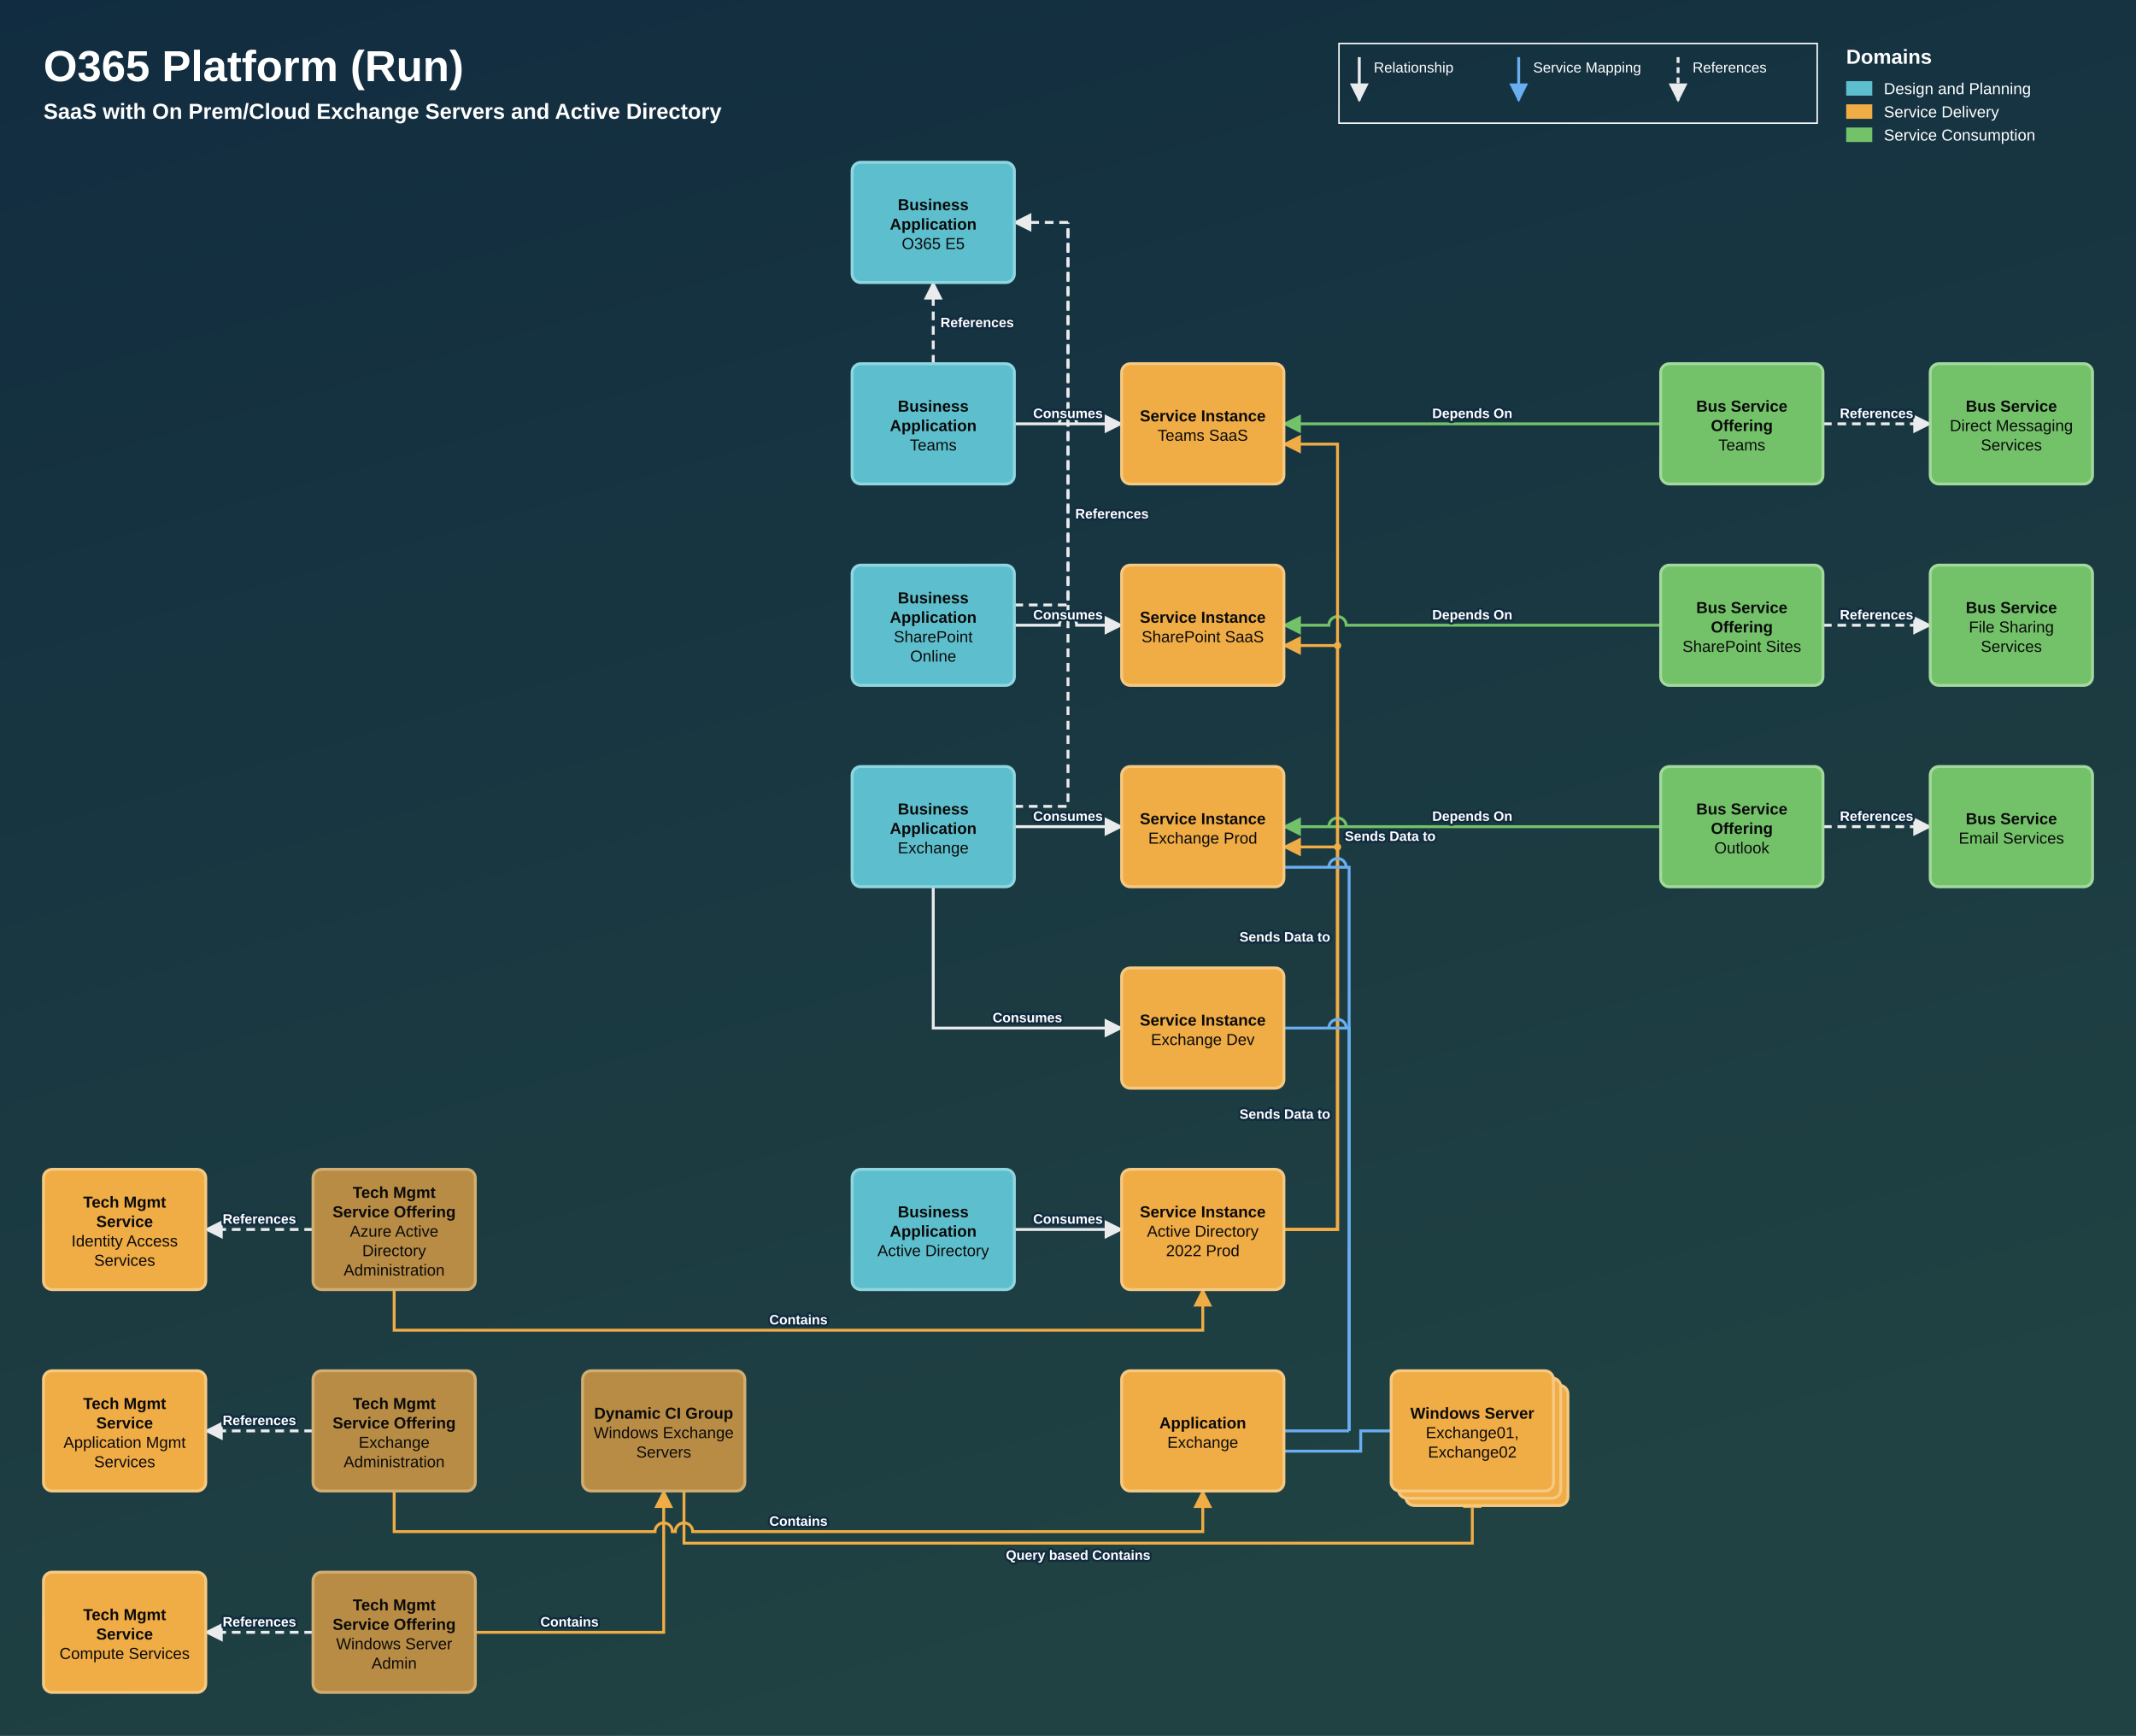
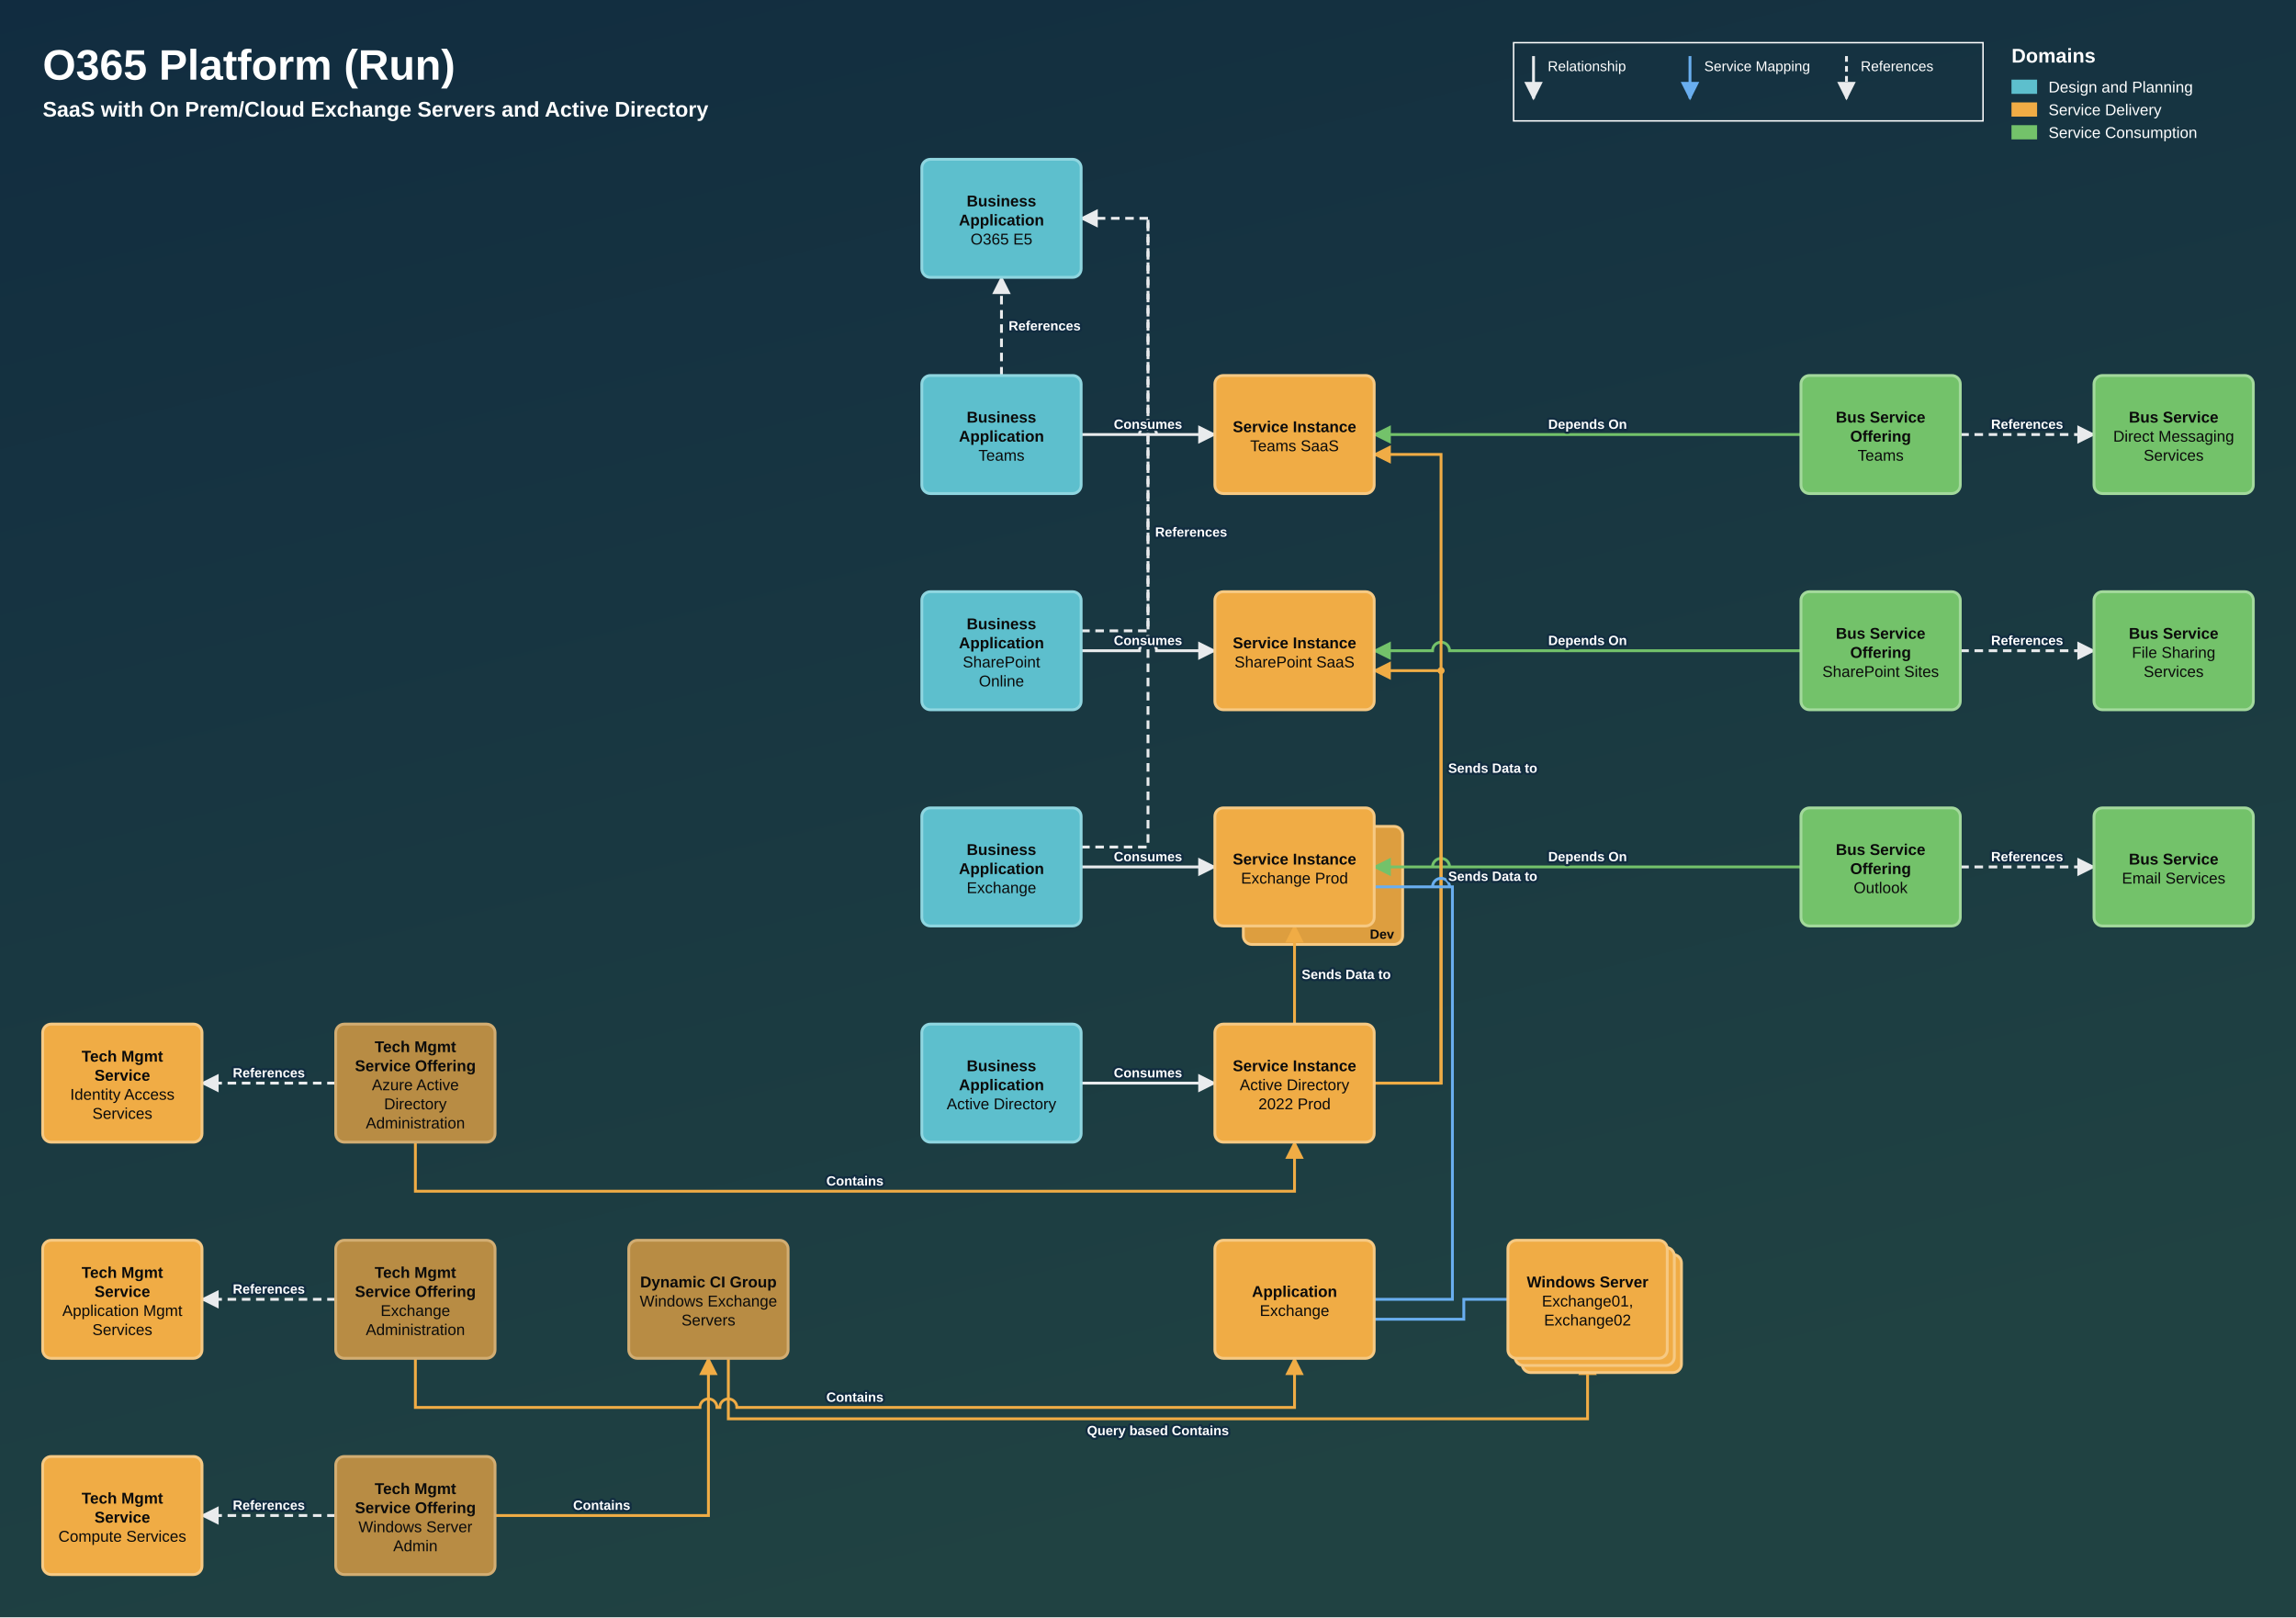
- <svg xmlns="http://www.w3.org/2000/svg" viewBox="0 0 1474 1198" width="1474" height="1198" font-family="-apple-system, 'Segoe UI', 'Helvetica Neue', Arial, sans-serif">
+ <svg xmlns="http://www.w3.org/2000/svg" viewBox="0 0 1614 1137" width="1614" height="1137" font-family="-apple-system, 'Segoe UI', 'Helvetica Neue', Arial, sans-serif">
  <defs>
    <marker id="arw-e9ebed" viewBox="0 0 10 10" refX="9" refY="5" markerWidth="6.5" markerHeight="6.5" orient="auto-start-reverse">
      <path d="M 0 0 L 10 5 L 0 10 z" fill="#e9ebed" />
    </marker>
    <marker id="arw-73c26a" viewBox="0 0 10 10" refX="9" refY="5" markerWidth="6.5" markerHeight="6.5" orient="auto-start-reverse">
      <path d="M 0 0 L 10 5 L 0 10 z" fill="#73c26a" />
    </marker>
    <marker id="arw-f0ac45" viewBox="0 0 10 10" refX="9" refY="5" markerWidth="6.5" markerHeight="6.5" orient="auto-start-reverse">
      <path d="M 0 0 L 10 5 L 0 10 z" fill="#f0ac45" />
    </marker>
    <marker id="arw-69aeef" viewBox="0 0 10 10" refX="9" refY="5" markerWidth="6.5" markerHeight="6.5" orient="auto-start-reverse">
      <path d="M 0 0 L 10 5 L 0 10 z" fill="#69aeef" />
    </marker>
    <linearGradient id="gf-bg" x1="0" y1="0" x2="0.35" y2="1">
      <stop offset="0" stop-color="#112c40" />
      <stop offset="1" stop-color="#204242" />
    </linearGradient>
  </defs>
-   <rect x="0" y="0" width="1474" height="1198" fill="url(#gf-bg)" />
+   <rect x="0" y="0" width="1614" height="1137" fill="url(#gf-bg)" />
  <text x="30" y="56" font-size="30" font-weight="700" fill="#ffffff">O365 Platform (Run)</text>
-   <text x="1274" y="44" font-size="14" font-weight="700" fill="#ffffff">Domains</text>
-   <rect x="1274" y="56" width="18" height="10" fill="#5dbfcd" />
-   <text x="1300" y="65" font-size="11" fill="#ffffff">Design and Planning</text>
-   <rect x="1274" y="72" width="18" height="10" fill="#f0ac45" />
-   <text x="1300" y="81" font-size="11" fill="#ffffff">Service Delivery</text>
-   <rect x="1274" y="88" width="18" height="10" fill="#73c26a" />
-   <text x="1300" y="97" font-size="11" fill="#ffffff">Service Consumption</text>
-   <rect x="924" y="30" width="330" height="55" fill="none" stroke="#ffffff" stroke-width="1" />
-   <path d="M 938 39.429 L 938 69.286" stroke="#e9ebed" stroke-width="2" marker-end="url(#arw-e9ebed)" />
-   <text x="948" y="50" font-size="10" fill="#ffffff">Relationship</text>
-   <path d="M 1048 39.429 L 1048 69.286" stroke="#69aeef" stroke-width="2" marker-end="url(#arw-69aeef)" />
-   <text x="1058" y="50" font-size="10" fill="#ffffff">Service Mapping</text>
-   <path d="M 1158 39.429 L 1158 69.286" stroke="#e9ebed" stroke-width="2" stroke-dasharray="4 3" marker-end="url(#arw-e9ebed)" />
-   <text x="1168" y="50" font-size="10" fill="#ffffff">References</text>
+   <text x="1414" y="44" font-size="14" font-weight="700" fill="#ffffff">Domains</text>
+   <rect x="1414" y="56" width="18" height="10" fill="#5dbfcd" />
+   <text x="1440" y="65" font-size="11" fill="#ffffff">Design and Planning</text>
+   <rect x="1414" y="72" width="18" height="10" fill="#f0ac45" />
+   <text x="1440" y="81" font-size="11" fill="#ffffff">Service Delivery</text>
+   <rect x="1414" y="88" width="18" height="10" fill="#73c26a" />
+   <text x="1440" y="97" font-size="11" fill="#ffffff">Service Consumption</text>
+   <rect x="1064" y="30" width="330" height="55" fill="none" stroke="#ffffff" stroke-width="1" />
+   <path d="M 1078 39.429 L 1078 69.286" stroke="#e9ebed" stroke-width="2" marker-end="url(#arw-e9ebed)" />
+   <text x="1088" y="50" font-size="10" fill="#ffffff">Relationship</text>
+   <path d="M 1188 39.429 L 1188 69.286" stroke="#69aeef" stroke-width="2" marker-end="url(#arw-69aeef)" />
+   <text x="1198" y="50" font-size="10" fill="#ffffff">Service Mapping</text>
+   <path d="M 1298 39.429 L 1298 69.286" stroke="#e9ebed" stroke-width="2" stroke-dasharray="4 3" marker-end="url(#arw-e9ebed)" />
+   <text x="1308" y="50" font-size="10" fill="#ffffff">References</text>
  <text x="30" y="82" font-size="15" font-weight="600" fill="#ffffff">SaaS with On Prem/Cloud Exchange Servers and Active Directory</text>
-   <path d="M 700 292.5 L 731 292.5 A 6 6 0 0 1 743 292.5 L 731 292.5 A 6 6 0 0 1 743 292.5 L 774 292.5" fill="none" stroke="#e9ebed" stroke-width="2" marker-end="url(#arw-e9ebed)" />
-   <path d="M 700 431.5 L 731 431.5 A 6 6 0 0 1 743 431.5 L 774 431.5" fill="none" stroke="#e9ebed" stroke-width="2" marker-end="url(#arw-e9ebed)" />
-   <path d="M 700 570.5 L 774 570.5" fill="none" stroke="#e9ebed" stroke-width="2" marker-end="url(#arw-e9ebed)" />
-   <path d="M 644 612 L 644 709.5 L 774 709.5" fill="none" stroke="#e9ebed" stroke-width="2" marker-end="url(#arw-e9ebed)" />
-   <path d="M 700 848.5 L 774 848.5" fill="none" stroke="#e9ebed" stroke-width="2" marker-end="url(#arw-e9ebed)" />
-   <path d="M 1146 292.5 L 886 292.5" fill="none" stroke="#73c26a" stroke-width="2" marker-end="url(#arw-73c26a)" />
-   <path d="M 1146 431.5 L 929 431.5 A 6 6 0 0 0 917 431.5 L 886 431.5" fill="none" stroke="#73c26a" stroke-width="2" marker-end="url(#arw-73c26a)" />
-   <path d="M 1146 570.5 L 929 570.5 A 6 6 0 0 0 917 570.5 L 929 570.5 A 6 6 0 0 0 917 570.5 L 886 570.5" fill="none" stroke="#73c26a" stroke-width="2" marker-end="url(#arw-73c26a)" />
-   <path d="M 272 890 L 272 918 L 830 918 L 830 890" fill="none" stroke="#f0ac45" stroke-width="2" marker-end="url(#arw-f0ac45)" />
-   <path d="M 272 1029 L 272 1057 L 452 1057 A 6 6 0 0 1 464 1057 L 466 1057 A 6 6 0 0 1 478 1057 L 830 1057 L 830 1029" fill="none" stroke="#f0ac45" stroke-width="2" marker-end="url(#arw-f0ac45)" />
-   <path d="M 328 1126.5 L 458 1126.5 L 458 1029" fill="none" stroke="#f0ac45" stroke-width="2" marker-end="url(#arw-f0ac45)" />
-   <path d="M 472 1029 L 472 1065 L 1016 1065 L 1016 1029" fill="none" stroke="#f0ac45" stroke-width="2" marker-end="url(#arw-f0ac45)" />
-   <path d="M 886 848.5 L 923 848.5 L 923 306.5 L 886 306.5" fill="none" stroke="#f0ac45" stroke-width="2" marker-end="url(#arw-f0ac45)" />
-   <path d="M 886 848.5 L 923 848.5 L 923 445.5 L 886 445.5" fill="none" stroke="#f0ac45" stroke-width="2" marker-end="url(#arw-f0ac45)" />
-   <path d="M 886 848.5 L 923 848.5 L 923 584.5 L 886 584.5" fill="none" stroke="#f0ac45" stroke-width="2" marker-end="url(#arw-f0ac45)" />
-   <path d="M 931 987.5 L 886 987.5" fill="none" stroke="#69aeef" stroke-width="2" />
-   <path d="M 886 598.5 L 917 598.5 A 6 6 0 0 1 929 598.5 L 917 598.5 A 6 6 0 0 1 929 598.5 L 917 598.5 A 6 6 0 0 1 929 598.5 L 931 598.5 L 931 987.5" fill="none" stroke="#69aeef" stroke-width="2" />
-   <path d="M 886 709.5 L 917 709.5 A 6 6 0 0 1 929 709.5 L 917 709.5 A 6 6 0 0 1 929 709.5 L 917 709.5 A 6 6 0 0 1 929 709.5 L 931 709.5 L 931 987.5" fill="none" stroke="#69aeef" stroke-width="2" />
-   <path d="M 886 1001.5 L 939 1001.5 L 939 987.5 L 960 987.5" fill="none" stroke="#69aeef" stroke-width="2" />
-   <path d="M 644 251 L 644 195" fill="none" stroke="#e9ebed" stroke-width="2" stroke-dasharray="6 4" marker-end="url(#arw-e9ebed)" />
-   <path d="M 737 153.5 L 700 153.5" fill="none" stroke="#e9ebed" stroke-width="2" stroke-dasharray="6 4" marker-end="url(#arw-e9ebed)" />
-   <path d="M 700 417.5 L 737 417.5 L 737 153.5" fill="none" stroke="#e9ebed" stroke-width="2" stroke-dasharray="6 4" />
-   <path d="M 700 556.5 L 737 556.5 L 737 153.5" fill="none" stroke="#e9ebed" stroke-width="2" stroke-dasharray="6 4" />
-   <path d="M 1258 292.5 L 1332 292.5" fill="none" stroke="#e9ebed" stroke-width="2" stroke-dasharray="6 4" marker-end="url(#arw-e9ebed)" />
-   <path d="M 1258 431.5 L 1332 431.5" fill="none" stroke="#e9ebed" stroke-width="2" stroke-dasharray="6 4" marker-end="url(#arw-e9ebed)" />
-   <path d="M 1258 570.5 L 1332 570.5" fill="none" stroke="#e9ebed" stroke-width="2" stroke-dasharray="6 4" marker-end="url(#arw-e9ebed)" />
-   <path d="M 216 848.5 L 142 848.5" fill="none" stroke="#e9ebed" stroke-width="2" stroke-dasharray="6 4" marker-end="url(#arw-e9ebed)" />
-   <path d="M 216 987.5 L 142 987.5" fill="none" stroke="#e9ebed" stroke-width="2" stroke-dasharray="6 4" marker-end="url(#arw-e9ebed)" />
-   <path d="M 216 1126.5 L 142 1126.5" fill="none" stroke="#e9ebed" stroke-width="2" stroke-dasharray="6 4" marker-end="url(#arw-e9ebed)" />
-   <circle cx="923" cy="445.5" r="2.5" fill="#f0ac45" />
-   <circle cx="923" cy="584.5" r="2.5" fill="#f0ac45" />
-   <rect x="588" y="112" width="112" height="83" rx="6" fill="#5dbfcd" stroke="#8fd6e0" stroke-width="2" />
-   <text x="644" y="145.1" text-anchor="middle" font-size="11" font-weight="700" fill="#0b0b0b">Business</text>
-   <text x="644" y="158.5" text-anchor="middle" font-size="11" font-weight="700" fill="#0b0b0b">Application</text>
-   <text x="644" y="171.9" text-anchor="middle" font-size="11" font-weight="400" fill="#0b0b0b">O365 E5</text>
-   <rect x="588" y="251" width="112" height="83" rx="6" fill="#5dbfcd" stroke="#8fd6e0" stroke-width="2" />
-   <text x="644" y="284.1" text-anchor="middle" font-size="11" font-weight="700" fill="#0b0b0b">Business</text>
-   <text x="644" y="297.5" text-anchor="middle" font-size="11" font-weight="700" fill="#0b0b0b">Application</text>
-   <text x="644" y="310.9" text-anchor="middle" font-size="11" font-weight="400" fill="#0b0b0b">Teams</text>
-   <rect x="774" y="251" width="112" height="83" rx="6" fill="#f0ac45" stroke="#f6c983" stroke-width="2" />
-   <text x="830" y="290.8" text-anchor="middle" font-size="11" font-weight="700" fill="#0b0b0b">Service Instance</text>
-   <text x="830" y="304.2" text-anchor="middle" font-size="11" font-weight="400" fill="#0b0b0b">Teams SaaS</text>
-   <rect x="1146" y="251" width="112" height="83" rx="6" fill="#73c26a" stroke="#a3d99c" stroke-width="2" />
-   <text x="1202" y="284.1" text-anchor="middle" font-size="11" font-weight="700" fill="#0b0b0b">Bus Service</text>
-   <text x="1202" y="297.5" text-anchor="middle" font-size="11" font-weight="700" fill="#0b0b0b">Offering</text>
-   <text x="1202" y="310.9" text-anchor="middle" font-size="11" font-weight="400" fill="#0b0b0b">Teams</text>
-   <rect x="1332" y="251" width="112" height="83" rx="6" fill="#73c26a" stroke="#a3d99c" stroke-width="2" />
-   <text x="1388" y="284.1" text-anchor="middle" font-size="11" font-weight="700" fill="#0b0b0b">Bus Service</text>
-   <text x="1388" y="297.5" text-anchor="middle" font-size="11" font-weight="400" fill="#0b0b0b">Direct Messaging</text>
-   <text x="1388" y="310.9" text-anchor="middle" font-size="11" font-weight="400" fill="#0b0b0b">Services</text>
-   <rect x="588" y="390" width="112" height="83" rx="6" fill="#5dbfcd" stroke="#8fd6e0" stroke-width="2" />
-   <text x="644" y="416.4" text-anchor="middle" font-size="11" font-weight="700" fill="#0b0b0b">Business</text>
-   <text x="644" y="429.8" text-anchor="middle" font-size="11" font-weight="700" fill="#0b0b0b">Application</text>
-   <text x="644" y="443.2" text-anchor="middle" font-size="11" font-weight="400" fill="#0b0b0b">SharePoint</text>
-   <text x="644" y="456.6" text-anchor="middle" font-size="11" font-weight="400" fill="#0b0b0b">Online</text>
-   <rect x="774" y="390" width="112" height="83" rx="6" fill="#f0ac45" stroke="#f6c983" stroke-width="2" />
-   <text x="830" y="429.8" text-anchor="middle" font-size="11" font-weight="700" fill="#0b0b0b">Service Instance</text>
-   <text x="830" y="443.2" text-anchor="middle" font-size="11" font-weight="400" fill="#0b0b0b">SharePoint SaaS</text>
-   <rect x="1146" y="390" width="112" height="83" rx="6" fill="#73c26a" stroke="#a3d99c" stroke-width="2" />
-   <text x="1202" y="423.1" text-anchor="middle" font-size="11" font-weight="700" fill="#0b0b0b">Bus Service</text>
-   <text x="1202" y="436.5" text-anchor="middle" font-size="11" font-weight="700" fill="#0b0b0b">Offering</text>
-   <text x="1202" y="449.9" text-anchor="middle" font-size="11" font-weight="400" fill="#0b0b0b">SharePoint Sites</text>
-   <rect x="1332" y="390" width="112" height="83" rx="6" fill="#73c26a" stroke="#a3d99c" stroke-width="2" />
-   <text x="1388" y="423.1" text-anchor="middle" font-size="11" font-weight="700" fill="#0b0b0b">Bus Service</text>
-   <text x="1388" y="436.5" text-anchor="middle" font-size="11" font-weight="400" fill="#0b0b0b">File Sharing</text>
-   <text x="1388" y="449.9" text-anchor="middle" font-size="11" font-weight="400" fill="#0b0b0b">Services</text>
-   <rect x="588" y="529" width="112" height="83" rx="6" fill="#5dbfcd" stroke="#8fd6e0" stroke-width="2" />
-   <text x="644" y="562.1" text-anchor="middle" font-size="11" font-weight="700" fill="#0b0b0b">Business</text>
-   <text x="644" y="575.5" text-anchor="middle" font-size="11" font-weight="700" fill="#0b0b0b">Application</text>
-   <text x="644" y="588.9" text-anchor="middle" font-size="11" font-weight="400" fill="#0b0b0b">Exchange</text>
-   <rect x="774" y="529" width="112" height="83" rx="6" fill="#f0ac45" stroke="#f6c983" stroke-width="2" />
-   <text x="830" y="568.8" text-anchor="middle" font-size="11" font-weight="700" fill="#0b0b0b">Service Instance</text>
-   <text x="830" y="582.2" text-anchor="middle" font-size="11" font-weight="400" fill="#0b0b0b">Exchange Prod</text>
-   <rect x="1146" y="529" width="112" height="83" rx="6" fill="#73c26a" stroke="#a3d99c" stroke-width="2" />
-   <text x="1202" y="562.1" text-anchor="middle" font-size="11" font-weight="700" fill="#0b0b0b">Bus Service</text>
-   <text x="1202" y="575.5" text-anchor="middle" font-size="11" font-weight="700" fill="#0b0b0b">Offering</text>
-   <text x="1202" y="588.9" text-anchor="middle" font-size="11" font-weight="400" fill="#0b0b0b">Outlook</text>
-   <rect x="1332" y="529" width="112" height="83" rx="6" fill="#73c26a" stroke="#a3d99c" stroke-width="2" />
-   <text x="1388" y="568.8" text-anchor="middle" font-size="11" font-weight="700" fill="#0b0b0b">Bus Service</text>
-   <text x="1388" y="582.2" text-anchor="middle" font-size="11" font-weight="400" fill="#0b0b0b">Email Services</text>
-   <rect x="774" y="668" width="112" height="83" rx="6" fill="#f0ac45" stroke="#f6c983" stroke-width="2" />
-   <text x="830" y="707.8" text-anchor="middle" font-size="11" font-weight="700" fill="#0b0b0b">Service Instance</text>
-   <text x="830" y="721.2" text-anchor="middle" font-size="11" font-weight="400" fill="#0b0b0b">Exchange Dev</text>
-   <rect x="30" y="807" width="112" height="83" rx="6" fill="#f0ac45" stroke="#f6c983" stroke-width="2" />
-   <text x="86" y="833.4" text-anchor="middle" font-size="11" font-weight="700" fill="#0b0b0b">Tech Mgmt</text>
-   <text x="86" y="846.8" text-anchor="middle" font-size="11" font-weight="700" fill="#0b0b0b">Service</text>
-   <text x="86" y="860.2" text-anchor="middle" font-size="11" font-weight="400" fill="#0b0b0b">Identity Access</text>
-   <text x="86" y="873.6" text-anchor="middle" font-size="11" font-weight="400" fill="#0b0b0b">Services</text>
-   <rect x="216" y="807" width="112" height="83" rx="6" fill="#b88c44" stroke="#d2ad72" stroke-width="2" />
-   <text x="272" y="826.7" text-anchor="middle" font-size="11" font-weight="700" fill="#0b0b0b">Tech Mgmt</text>
-   <text x="272" y="840.1" text-anchor="middle" font-size="11" font-weight="700" fill="#0b0b0b">Service Offering</text>
-   <text x="272" y="853.5" text-anchor="middle" font-size="11" font-weight="400" fill="#0b0b0b">Azure Active</text>
-   <text x="272" y="866.9" text-anchor="middle" font-size="11" font-weight="400" fill="#0b0b0b">Directory</text>
-   <text x="272" y="880.3" text-anchor="middle" font-size="11" font-weight="400" fill="#0b0b0b">Administration</text>
-   <rect x="588" y="807" width="112" height="83" rx="6" fill="#5dbfcd" stroke="#8fd6e0" stroke-width="2" />
-   <text x="644" y="840.1" text-anchor="middle" font-size="11" font-weight="700" fill="#0b0b0b">Business</text>
-   <text x="644" y="853.5" text-anchor="middle" font-size="11" font-weight="700" fill="#0b0b0b">Application</text>
-   <text x="644" y="866.9" text-anchor="middle" font-size="11" font-weight="400" fill="#0b0b0b">Active Directory</text>
-   <rect x="774" y="807" width="112" height="83" rx="6" fill="#f0ac45" stroke="#f6c983" stroke-width="2" />
-   <text x="830" y="840.1" text-anchor="middle" font-size="11" font-weight="700" fill="#0b0b0b">Service Instance</text>
-   <text x="830" y="853.5" text-anchor="middle" font-size="11" font-weight="400" fill="#0b0b0b">Active Directory</text>
-   <text x="830" y="866.9" text-anchor="middle" font-size="11" font-weight="400" fill="#0b0b0b">2022 Prod</text>
-   <rect x="30" y="946" width="112" height="83" rx="6" fill="#f0ac45" stroke="#f6c983" stroke-width="2" />
-   <text x="86" y="972.4" text-anchor="middle" font-size="11" font-weight="700" fill="#0b0b0b">Tech Mgmt</text>
-   <text x="86" y="985.8" text-anchor="middle" font-size="11" font-weight="700" fill="#0b0b0b">Service</text>
-   <text x="86" y="999.2" text-anchor="middle" font-size="11" font-weight="400" fill="#0b0b0b">Application Mgmt</text>
-   <text x="86" y="1012.6" text-anchor="middle" font-size="11" font-weight="400" fill="#0b0b0b">Services</text>
-   <rect x="216" y="946" width="112" height="83" rx="6" fill="#b88c44" stroke="#d2ad72" stroke-width="2" />
-   <text x="272" y="972.4" text-anchor="middle" font-size="11" font-weight="700" fill="#0b0b0b">Tech Mgmt</text>
-   <text x="272" y="985.8" text-anchor="middle" font-size="11" font-weight="700" fill="#0b0b0b">Service Offering</text>
-   <text x="272" y="999.2" text-anchor="middle" font-size="11" font-weight="400" fill="#0b0b0b">Exchange</text>
-   <text x="272" y="1012.6" text-anchor="middle" font-size="11" font-weight="400" fill="#0b0b0b">Administration</text>
-   <rect x="402" y="946" width="112" height="83" rx="6" fill="#b88c44" stroke="#d2ad72" stroke-width="2" />
-   <text x="458" y="979.1" text-anchor="middle" font-size="11" font-weight="700" fill="#0b0b0b">Dynamic CI Group</text>
-   <text x="458" y="992.5" text-anchor="middle" font-size="11" font-weight="400" fill="#0b0b0b">Windows Exchange</text>
-   <text x="458" y="1005.9" text-anchor="middle" font-size="11" font-weight="400" fill="#0b0b0b">Servers</text>
-   <rect x="774" y="946" width="112" height="83" rx="6" fill="#f0ac45" stroke="#f6c983" stroke-width="2" />
-   <text x="830" y="985.8" text-anchor="middle" font-size="11" font-weight="700" fill="#0b0b0b">Application</text>
-   <text x="830" y="999.2" text-anchor="middle" font-size="11" font-weight="400" fill="#0b0b0b">Exchange</text>
-   <rect x="970" y="956" width="112" height="83" rx="6" fill="#f0ac45" stroke="#f6c983" stroke-width="2" />
-   <rect x="965" y="951" width="112" height="83" rx="6" fill="#f0ac45" stroke="#f6c983" stroke-width="2" />
-   <rect x="960" y="946" width="112" height="83" rx="6" fill="#f0ac45" stroke="#f6c983" stroke-width="2" />
-   <text x="1016" y="979.1" text-anchor="middle" font-size="11" font-weight="700" fill="#0b0b0b">Windows Server</text>
-   <text x="1016" y="992.5" text-anchor="middle" font-size="11" font-weight="400" fill="#0b0b0b">Exchange01,</text>
-   <text x="1016" y="1005.9" text-anchor="middle" font-size="11" font-weight="400" fill="#0b0b0b">Exchange02</text>
-   <rect x="30" y="1085" width="112" height="83" rx="6" fill="#f0ac45" stroke="#f6c983" stroke-width="2" />
-   <text x="86" y="1118.1" text-anchor="middle" font-size="11" font-weight="700" fill="#0b0b0b">Tech Mgmt</text>
-   <text x="86" y="1131.5" text-anchor="middle" font-size="11" font-weight="700" fill="#0b0b0b">Service</text>
-   <text x="86" y="1144.9" text-anchor="middle" font-size="11" font-weight="400" fill="#0b0b0b">Compute Services</text>
-   <rect x="216" y="1085" width="112" height="83" rx="6" fill="#b88c44" stroke="#d2ad72" stroke-width="2" />
-   <text x="272" y="1111.4" text-anchor="middle" font-size="11" font-weight="700" fill="#0b0b0b">Tech Mgmt</text>
-   <text x="272" y="1124.8" text-anchor="middle" font-size="11" font-weight="700" fill="#0b0b0b">Service Offering</text>
-   <text x="272" y="1138.2" text-anchor="middle" font-size="11" font-weight="400" fill="#0b0b0b">Windows Server</text>
-   <text x="272" y="1151.6" text-anchor="middle" font-size="11" font-weight="400" fill="#0b0b0b">Admin</text>
-   <text x="737" y="288.5" text-anchor="middle" font-size="9.4" font-weight="600" fill="#ffffff" stroke="#112c40" stroke-width="3" stroke-linejoin="round" paint-order="stroke">Consumes</text>
-   <text x="737" y="427.5" text-anchor="middle" font-size="9.4" font-weight="600" fill="#ffffff" stroke="#112c40" stroke-width="3" stroke-linejoin="round" paint-order="stroke">Consumes</text>
-   <text x="737" y="566.5" text-anchor="middle" font-size="9.4" font-weight="600" fill="#ffffff" stroke="#112c40" stroke-width="3" stroke-linejoin="round" paint-order="stroke">Consumes</text>
-   <text x="709" y="705.5" text-anchor="middle" font-size="9.4" font-weight="600" fill="#ffffff" stroke="#112c40" stroke-width="3" stroke-linejoin="round" paint-order="stroke">Consumes</text>
-   <text x="737" y="844.5" text-anchor="middle" font-size="9.4" font-weight="600" fill="#ffffff" stroke="#112c40" stroke-width="3" stroke-linejoin="round" paint-order="stroke">Consumes</text>
-   <text x="1016" y="288.5" text-anchor="middle" font-size="9.4" font-weight="600" fill="#ffffff" stroke="#112c40" stroke-width="3" stroke-linejoin="round" paint-order="stroke">Depends On</text>
-   <text x="1016" y="427.5" text-anchor="middle" font-size="9.4" font-weight="600" fill="#ffffff" stroke="#112c40" stroke-width="3" stroke-linejoin="round" paint-order="stroke">Depends On</text>
-   <text x="1016" y="566.5" text-anchor="middle" font-size="9.4" font-weight="600" fill="#ffffff" stroke="#112c40" stroke-width="3" stroke-linejoin="round" paint-order="stroke">Depends On</text>
-   <text x="551" y="914" text-anchor="middle" font-size="9.4" font-weight="600" fill="#ffffff" stroke="#112c40" stroke-width="3" stroke-linejoin="round" paint-order="stroke">Contains</text>
-   <text x="551" y="1053" text-anchor="middle" font-size="9.4" font-weight="600" fill="#ffffff" stroke="#112c40" stroke-width="3" stroke-linejoin="round" paint-order="stroke">Contains</text>
-   <text x="393" y="1122.5" text-anchor="middle" font-size="9.4" font-weight="600" fill="#ffffff" stroke="#112c40" stroke-width="3" stroke-linejoin="round" paint-order="stroke">Contains</text>
-   <text x="744" y="1076.5" text-anchor="middle" font-size="9.4" font-weight="600" fill="#ffffff" stroke="#112c40" stroke-width="3" stroke-linejoin="round" paint-order="stroke">Query based Contains</text>
-   <text x="928" y="580.3" text-anchor="start" font-size="9.4" font-weight="600" fill="#ffffff" stroke="#112c40" stroke-width="3" stroke-linejoin="round" paint-order="stroke">Sends Data to</text>
-   <text x="918" y="649.8" text-anchor="end" font-size="9.4" font-weight="600" fill="#ffffff" stroke="#112c40" stroke-width="3" stroke-linejoin="round" paint-order="stroke">Sends Data to</text>
-   <text x="918" y="772.1" text-anchor="end" font-size="9.4" font-weight="600" fill="#ffffff" stroke="#112c40" stroke-width="3" stroke-linejoin="round" paint-order="stroke">Sends Data to</text>
-   <text x="649" y="225.8" text-anchor="start" font-size="9.4" font-weight="600" fill="#ffffff" stroke="#112c40" stroke-width="3" stroke-linejoin="round" paint-order="stroke">References</text>
-   <text x="742" y="357.8" text-anchor="start" font-size="9.4" font-weight="600" fill="#ffffff" stroke="#112c40" stroke-width="3" stroke-linejoin="round" paint-order="stroke">References</text>
-   <text x="1295" y="288.5" text-anchor="middle" font-size="9.4" font-weight="600" fill="#ffffff" stroke="#112c40" stroke-width="3" stroke-linejoin="round" paint-order="stroke">References</text>
-   <text x="1295" y="427.5" text-anchor="middle" font-size="9.4" font-weight="600" fill="#ffffff" stroke="#112c40" stroke-width="3" stroke-linejoin="round" paint-order="stroke">References</text>
-   <text x="1295" y="566.5" text-anchor="middle" font-size="9.4" font-weight="600" fill="#ffffff" stroke="#112c40" stroke-width="3" stroke-linejoin="round" paint-order="stroke">References</text>
-   <text x="179" y="844.5" text-anchor="middle" font-size="9.4" font-weight="600" fill="#ffffff" stroke="#112c40" stroke-width="3" stroke-linejoin="round" paint-order="stroke">References</text>
-   <text x="179" y="983.5" text-anchor="middle" font-size="9.4" font-weight="600" fill="#ffffff" stroke="#112c40" stroke-width="3" stroke-linejoin="round" paint-order="stroke">References</text>
-   <text x="179" y="1122.5" text-anchor="middle" font-size="9.4" font-weight="600" fill="#ffffff" stroke="#112c40" stroke-width="3" stroke-linejoin="round" paint-order="stroke">References</text>
+   <rect x="874" y="581" width="112" height="83" rx="6" fill="#dd9e3f" stroke="#f6c983" stroke-width="2" />
+   <text x="980" y="660" text-anchor="end" font-size="9.3" font-weight="600" fill="#0b0b0b">Dev</text>
+   <path d="M 760 305.5 L 801 305.5 A 6 6 0 0 1 813 305.5 L 801 305.5 A 6 6 0 0 1 813 305.5 L 854 305.5" fill="none" stroke="#e9ebed" stroke-width="2" marker-end="url(#arw-e9ebed)" />
+   <path d="M 760 457.5 L 801 457.5 A 6 6 0 0 1 813 457.5 L 854 457.5" fill="none" stroke="#e9ebed" stroke-width="2" marker-end="url(#arw-e9ebed)" />
+   <path d="M 760 609.5 L 854 609.5" fill="none" stroke="#e9ebed" stroke-width="2" marker-end="url(#arw-e9ebed)" />
+   <path d="M 760 761.5 L 854 761.5" fill="none" stroke="#e9ebed" stroke-width="2" marker-end="url(#arw-e9ebed)" />
+   <path d="M 1266 305.5 L 966 305.5" fill="none" stroke="#73c26a" stroke-width="2" marker-end="url(#arw-73c26a)" />
+   <path d="M 1266 457.5 L 1019 457.5 A 6 6 0 0 0 1007 457.5 L 966 457.5" fill="none" stroke="#73c26a" stroke-width="2" marker-end="url(#arw-73c26a)" />
+   <path d="M 1266 609.5 L 1019 609.5 A 6 6 0 0 0 1007 609.5 L 1019 609.5 A 6 6 0 0 0 1007 609.5 L 966 609.5" fill="none" stroke="#73c26a" stroke-width="2" marker-end="url(#arw-73c26a)" />
+   <path d="M 292 803 L 292 837.5 L 910 837.5 L 910 803" fill="none" stroke="#f0ac45" stroke-width="2" marker-end="url(#arw-f0ac45)" />
+   <path d="M 292 955 L 292 989.5 L 492 989.5 A 6 6 0 0 1 504 989.5 L 506 989.5 A 6 6 0 0 1 518 989.5 L 910 989.5 L 910 955" fill="none" stroke="#f0ac45" stroke-width="2" marker-end="url(#arw-f0ac45)" />
+   <path d="M 348 1065.5 L 498 1065.5 L 498 955" fill="none" stroke="#f0ac45" stroke-width="2" marker-end="url(#arw-f0ac45)" />
+   <path d="M 512 955 L 512 997.5 L 1116 997.5 L 1116 955" fill="none" stroke="#f0ac45" stroke-width="2" marker-end="url(#arw-f0ac45)" />
+   <path d="M 966 761.5 L 1013 761.5 L 1013 319.5 L 966 319.5" fill="none" stroke="#f0ac45" stroke-width="2" marker-end="url(#arw-f0ac45)" />
+   <path d="M 966 761.5 L 1013 761.5 L 1013 471.5 L 966 471.5" fill="none" stroke="#f0ac45" stroke-width="2" marker-end="url(#arw-f0ac45)" />
+   <path d="M 910 720 L 910 651" fill="none" stroke="#f0ac45" stroke-width="2" marker-end="url(#arw-f0ac45)" />
+   <path d="M 966 623.5 L 1007 623.5 A 6 6 0 0 1 1019 623.5 L 1007 623.5 A 6 6 0 0 1 1019 623.5 L 1021 623.5 L 1021 913.5 L 966 913.5" fill="none" stroke="#69aeef" stroke-width="2" />
+   <path d="M 966 927.5 L 1029 927.5 L 1029 913.5 L 1060 913.5" fill="none" stroke="#69aeef" stroke-width="2" />
+   <path d="M 704 264 L 704 195" fill="none" stroke="#e9ebed" stroke-width="2" stroke-dasharray="6 4" marker-end="url(#arw-e9ebed)" />
+   <path d="M 807 153.5 L 760 153.5" fill="none" stroke="#e9ebed" stroke-width="2" stroke-dasharray="6 4" marker-end="url(#arw-e9ebed)" />
+   <path d="M 760 443.5 L 807 443.5 L 807 153.5" fill="none" stroke="#e9ebed" stroke-width="2" stroke-dasharray="6 4" />
+   <path d="M 760 595.5 L 807 595.5 L 807 153.5" fill="none" stroke="#e9ebed" stroke-width="2" stroke-dasharray="6 4" />
+   <path d="M 1378 305.5 L 1472 305.5" fill="none" stroke="#e9ebed" stroke-width="2" stroke-dasharray="6 4" marker-end="url(#arw-e9ebed)" />
+   <path d="M 1378 457.5 L 1472 457.5" fill="none" stroke="#e9ebed" stroke-width="2" stroke-dasharray="6 4" marker-end="url(#arw-e9ebed)" />
+   <path d="M 1378 609.5 L 1472 609.5" fill="none" stroke="#e9ebed" stroke-width="2" stroke-dasharray="6 4" marker-end="url(#arw-e9ebed)" />
+   <path d="M 236 761.5 L 142 761.5" fill="none" stroke="#e9ebed" stroke-width="2" stroke-dasharray="6 4" marker-end="url(#arw-e9ebed)" />
+   <path d="M 236 913.5 L 142 913.5" fill="none" stroke="#e9ebed" stroke-width="2" stroke-dasharray="6 4" marker-end="url(#arw-e9ebed)" />
+   <path d="M 236 1065.5 L 142 1065.5" fill="none" stroke="#e9ebed" stroke-width="2" stroke-dasharray="6 4" marker-end="url(#arw-e9ebed)" />
+   <circle cx="1013" cy="471.5" r="2.5" fill="#f0ac45" />
+   <rect x="648" y="112" width="112" height="83" rx="6" fill="#5dbfcd" stroke="#8fd6e0" stroke-width="2" />
+   <text x="704" y="145.1" text-anchor="middle" font-size="11" font-weight="700" fill="#0b0b0b">Business</text>
+   <text x="704" y="158.5" text-anchor="middle" font-size="11" font-weight="700" fill="#0b0b0b">Application</text>
+   <text x="704" y="171.9" text-anchor="middle" font-size="11" font-weight="400" fill="#0b0b0b">O365 E5</text>
+   <rect x="648" y="264" width="112" height="83" rx="6" fill="#5dbfcd" stroke="#8fd6e0" stroke-width="2" />
+   <text x="704" y="297.1" text-anchor="middle" font-size="11" font-weight="700" fill="#0b0b0b">Business</text>
+   <text x="704" y="310.5" text-anchor="middle" font-size="11" font-weight="700" fill="#0b0b0b">Application</text>
+   <text x="704" y="323.9" text-anchor="middle" font-size="11" font-weight="400" fill="#0b0b0b">Teams</text>
+   <rect x="854" y="264" width="112" height="83" rx="6" fill="#f0ac45" stroke="#f6c983" stroke-width="2" />
+   <text x="910" y="303.8" text-anchor="middle" font-size="11" font-weight="700" fill="#0b0b0b">Service Instance</text>
+   <text x="910" y="317.2" text-anchor="middle" font-size="11" font-weight="400" fill="#0b0b0b">Teams SaaS</text>
+   <rect x="1266" y="264" width="112" height="83" rx="6" fill="#73c26a" stroke="#a3d99c" stroke-width="2" />
+   <text x="1322" y="297.1" text-anchor="middle" font-size="11" font-weight="700" fill="#0b0b0b">Bus Service</text>
+   <text x="1322" y="310.5" text-anchor="middle" font-size="11" font-weight="700" fill="#0b0b0b">Offering</text>
+   <text x="1322" y="323.9" text-anchor="middle" font-size="11" font-weight="400" fill="#0b0b0b">Teams</text>
+   <rect x="1472" y="264" width="112" height="83" rx="6" fill="#73c26a" stroke="#a3d99c" stroke-width="2" />
+   <text x="1528" y="297.1" text-anchor="middle" font-size="11" font-weight="700" fill="#0b0b0b">Bus Service</text>
+   <text x="1528" y="310.5" text-anchor="middle" font-size="11" font-weight="400" fill="#0b0b0b">Direct Messaging</text>
+   <text x="1528" y="323.9" text-anchor="middle" font-size="11" font-weight="400" fill="#0b0b0b">Services</text>
+   <rect x="648" y="416" width="112" height="83" rx="6" fill="#5dbfcd" stroke="#8fd6e0" stroke-width="2" />
+   <text x="704" y="442.4" text-anchor="middle" font-size="11" font-weight="700" fill="#0b0b0b">Business</text>
+   <text x="704" y="455.8" text-anchor="middle" font-size="11" font-weight="700" fill="#0b0b0b">Application</text>
+   <text x="704" y="469.2" text-anchor="middle" font-size="11" font-weight="400" fill="#0b0b0b">SharePoint</text>
+   <text x="704" y="482.6" text-anchor="middle" font-size="11" font-weight="400" fill="#0b0b0b">Online</text>
+   <rect x="854" y="416" width="112" height="83" rx="6" fill="#f0ac45" stroke="#f6c983" stroke-width="2" />
+   <text x="910" y="455.8" text-anchor="middle" font-size="11" font-weight="700" fill="#0b0b0b">Service Instance</text>
+   <text x="910" y="469.2" text-anchor="middle" font-size="11" font-weight="400" fill="#0b0b0b">SharePoint SaaS</text>
+   <rect x="1266" y="416" width="112" height="83" rx="6" fill="#73c26a" stroke="#a3d99c" stroke-width="2" />
+   <text x="1322" y="449.1" text-anchor="middle" font-size="11" font-weight="700" fill="#0b0b0b">Bus Service</text>
+   <text x="1322" y="462.5" text-anchor="middle" font-size="11" font-weight="700" fill="#0b0b0b">Offering</text>
+   <text x="1322" y="475.9" text-anchor="middle" font-size="11" font-weight="400" fill="#0b0b0b">SharePoint Sites</text>
+   <rect x="1472" y="416" width="112" height="83" rx="6" fill="#73c26a" stroke="#a3d99c" stroke-width="2" />
+   <text x="1528" y="449.1" text-anchor="middle" font-size="11" font-weight="700" fill="#0b0b0b">Bus Service</text>
+   <text x="1528" y="462.5" text-anchor="middle" font-size="11" font-weight="400" fill="#0b0b0b">File Sharing</text>
+   <text x="1528" y="475.9" text-anchor="middle" font-size="11" font-weight="400" fill="#0b0b0b">Services</text>
+   <rect x="648" y="568" width="112" height="83" rx="6" fill="#5dbfcd" stroke="#8fd6e0" stroke-width="2" />
+   <text x="704" y="601.1" text-anchor="middle" font-size="11" font-weight="700" fill="#0b0b0b">Business</text>
+   <text x="704" y="614.5" text-anchor="middle" font-size="11" font-weight="700" fill="#0b0b0b">Application</text>
+   <text x="704" y="627.9" text-anchor="middle" font-size="11" font-weight="400" fill="#0b0b0b">Exchange</text>
+   <rect x="854" y="568" width="112" height="83" rx="6" fill="#f0ac45" stroke="#f6c983" stroke-width="2" />
+   <text x="910" y="607.8" text-anchor="middle" font-size="11" font-weight="700" fill="#0b0b0b">Service Instance</text>
+   <text x="910" y="621.2" text-anchor="middle" font-size="11" font-weight="400" fill="#0b0b0b">Exchange Prod</text>
+   <rect x="1266" y="568" width="112" height="83" rx="6" fill="#73c26a" stroke="#a3d99c" stroke-width="2" />
+   <text x="1322" y="601.1" text-anchor="middle" font-size="11" font-weight="700" fill="#0b0b0b">Bus Service</text>
+   <text x="1322" y="614.5" text-anchor="middle" font-size="11" font-weight="700" fill="#0b0b0b">Offering</text>
+   <text x="1322" y="627.9" text-anchor="middle" font-size="11" font-weight="400" fill="#0b0b0b">Outlook</text>
+   <rect x="1472" y="568" width="112" height="83" rx="6" fill="#73c26a" stroke="#a3d99c" stroke-width="2" />
+   <text x="1528" y="607.8" text-anchor="middle" font-size="11" font-weight="700" fill="#0b0b0b">Bus Service</text>
+   <text x="1528" y="621.2" text-anchor="middle" font-size="11" font-weight="400" fill="#0b0b0b">Email Services</text>
+   <rect x="30" y="720" width="112" height="83" rx="6" fill="#f0ac45" stroke="#f6c983" stroke-width="2" />
+   <text x="86" y="746.4" text-anchor="middle" font-size="11" font-weight="700" fill="#0b0b0b">Tech Mgmt</text>
+   <text x="86" y="759.8" text-anchor="middle" font-size="11" font-weight="700" fill="#0b0b0b">Service</text>
+   <text x="86" y="773.2" text-anchor="middle" font-size="11" font-weight="400" fill="#0b0b0b">Identity Access</text>
+   <text x="86" y="786.6" text-anchor="middle" font-size="11" font-weight="400" fill="#0b0b0b">Services</text>
+   <rect x="236" y="720" width="112" height="83" rx="6" fill="#b88c44" stroke="#d2ad72" stroke-width="2" />
+   <text x="292" y="739.7" text-anchor="middle" font-size="11" font-weight="700" fill="#0b0b0b">Tech Mgmt</text>
+   <text x="292" y="753.1" text-anchor="middle" font-size="11" font-weight="700" fill="#0b0b0b">Service Offering</text>
+   <text x="292" y="766.5" text-anchor="middle" font-size="11" font-weight="400" fill="#0b0b0b">Azure Active</text>
+   <text x="292" y="779.9" text-anchor="middle" font-size="11" font-weight="400" fill="#0b0b0b">Directory</text>
+   <text x="292" y="793.3" text-anchor="middle" font-size="11" font-weight="400" fill="#0b0b0b">Administration</text>
+   <rect x="648" y="720" width="112" height="83" rx="6" fill="#5dbfcd" stroke="#8fd6e0" stroke-width="2" />
+   <text x="704" y="753.1" text-anchor="middle" font-size="11" font-weight="700" fill="#0b0b0b">Business</text>
+   <text x="704" y="766.5" text-anchor="middle" font-size="11" font-weight="700" fill="#0b0b0b">Application</text>
+   <text x="704" y="779.9" text-anchor="middle" font-size="11" font-weight="400" fill="#0b0b0b">Active Directory</text>
+   <rect x="854" y="720" width="112" height="83" rx="6" fill="#f0ac45" stroke="#f6c983" stroke-width="2" />
+   <text x="910" y="753.1" text-anchor="middle" font-size="11" font-weight="700" fill="#0b0b0b">Service Instance</text>
+   <text x="910" y="766.5" text-anchor="middle" font-size="11" font-weight="400" fill="#0b0b0b">Active Directory</text>
+   <text x="910" y="779.9" text-anchor="middle" font-size="11" font-weight="400" fill="#0b0b0b">2022 Prod</text>
+   <rect x="30" y="872" width="112" height="83" rx="6" fill="#f0ac45" stroke="#f6c983" stroke-width="2" />
+   <text x="86" y="898.4" text-anchor="middle" font-size="11" font-weight="700" fill="#0b0b0b">Tech Mgmt</text>
+   <text x="86" y="911.8" text-anchor="middle" font-size="11" font-weight="700" fill="#0b0b0b">Service</text>
+   <text x="86" y="925.2" text-anchor="middle" font-size="11" font-weight="400" fill="#0b0b0b">Application Mgmt</text>
+   <text x="86" y="938.6" text-anchor="middle" font-size="11" font-weight="400" fill="#0b0b0b">Services</text>
+   <rect x="236" y="872" width="112" height="83" rx="6" fill="#b88c44" stroke="#d2ad72" stroke-width="2" />
+   <text x="292" y="898.4" text-anchor="middle" font-size="11" font-weight="700" fill="#0b0b0b">Tech Mgmt</text>
+   <text x="292" y="911.8" text-anchor="middle" font-size="11" font-weight="700" fill="#0b0b0b">Service Offering</text>
+   <text x="292" y="925.2" text-anchor="middle" font-size="11" font-weight="400" fill="#0b0b0b">Exchange</text>
+   <text x="292" y="938.6" text-anchor="middle" font-size="11" font-weight="400" fill="#0b0b0b">Administration</text>
+   <rect x="442" y="872" width="112" height="83" rx="6" fill="#b88c44" stroke="#d2ad72" stroke-width="2" />
+   <text x="498" y="905.1" text-anchor="middle" font-size="11" font-weight="700" fill="#0b0b0b">Dynamic CI Group</text>
+   <text x="498" y="918.5" text-anchor="middle" font-size="11" font-weight="400" fill="#0b0b0b">Windows Exchange</text>
+   <text x="498" y="931.9" text-anchor="middle" font-size="11" font-weight="400" fill="#0b0b0b">Servers</text>
+   <rect x="854" y="872" width="112" height="83" rx="6" fill="#f0ac45" stroke="#f6c983" stroke-width="2" />
+   <text x="910" y="911.8" text-anchor="middle" font-size="11" font-weight="700" fill="#0b0b0b">Application</text>
+   <text x="910" y="925.2" text-anchor="middle" font-size="11" font-weight="400" fill="#0b0b0b">Exchange</text>
+   <rect x="1070" y="882" width="112" height="83" rx="6" fill="#f0ac45" stroke="#f6c983" stroke-width="2" />
+   <rect x="1065" y="877" width="112" height="83" rx="6" fill="#f0ac45" stroke="#f6c983" stroke-width="2" />
+   <rect x="1060" y="872" width="112" height="83" rx="6" fill="#f0ac45" stroke="#f6c983" stroke-width="2" />
+   <text x="1116" y="905.1" text-anchor="middle" font-size="11" font-weight="700" fill="#0b0b0b">Windows Server</text>
+   <text x="1116" y="918.5" text-anchor="middle" font-size="11" font-weight="400" fill="#0b0b0b">Exchange01,</text>
+   <text x="1116" y="931.9" text-anchor="middle" font-size="11" font-weight="400" fill="#0b0b0b">Exchange02</text>
+   <rect x="30" y="1024" width="112" height="83" rx="6" fill="#f0ac45" stroke="#f6c983" stroke-width="2" />
+   <text x="86" y="1057.1" text-anchor="middle" font-size="11" font-weight="700" fill="#0b0b0b">Tech Mgmt</text>
+   <text x="86" y="1070.5" text-anchor="middle" font-size="11" font-weight="700" fill="#0b0b0b">Service</text>
+   <text x="86" y="1083.9" text-anchor="middle" font-size="11" font-weight="400" fill="#0b0b0b">Compute Services</text>
+   <rect x="236" y="1024" width="112" height="83" rx="6" fill="#b88c44" stroke="#d2ad72" stroke-width="2" />
+   <text x="292" y="1050.4" text-anchor="middle" font-size="11" font-weight="700" fill="#0b0b0b">Tech Mgmt</text>
+   <text x="292" y="1063.8" text-anchor="middle" font-size="11" font-weight="700" fill="#0b0b0b">Service Offering</text>
+   <text x="292" y="1077.2" text-anchor="middle" font-size="11" font-weight="400" fill="#0b0b0b">Windows Server</text>
+   <text x="292" y="1090.6" text-anchor="middle" font-size="11" font-weight="400" fill="#0b0b0b">Admin</text>
+   <text x="807" y="301.5" text-anchor="middle" font-size="9.4" font-weight="600" fill="#ffffff" stroke="#112c40" stroke-width="3" stroke-linejoin="round" paint-order="stroke">Consumes</text>
+   <text x="807" y="453.5" text-anchor="middle" font-size="9.4" font-weight="600" fill="#ffffff" stroke="#112c40" stroke-width="3" stroke-linejoin="round" paint-order="stroke">Consumes</text>
+   <text x="807" y="605.5" text-anchor="middle" font-size="9.4" font-weight="600" fill="#ffffff" stroke="#112c40" stroke-width="3" stroke-linejoin="round" paint-order="stroke">Consumes</text>
+   <text x="807" y="757.5" text-anchor="middle" font-size="9.4" font-weight="600" fill="#ffffff" stroke="#112c40" stroke-width="3" stroke-linejoin="round" paint-order="stroke">Consumes</text>
+   <text x="1116" y="301.5" text-anchor="middle" font-size="9.4" font-weight="600" fill="#ffffff" stroke="#112c40" stroke-width="3" stroke-linejoin="round" paint-order="stroke">Depends On</text>
+   <text x="1116" y="453.5" text-anchor="middle" font-size="9.4" font-weight="600" fill="#ffffff" stroke="#112c40" stroke-width="3" stroke-linejoin="round" paint-order="stroke">Depends On</text>
+   <text x="1116" y="605.5" text-anchor="middle" font-size="9.4" font-weight="600" fill="#ffffff" stroke="#112c40" stroke-width="3" stroke-linejoin="round" paint-order="stroke">Depends On</text>
+   <text x="601" y="833.5" text-anchor="middle" font-size="9.4" font-weight="600" fill="#ffffff" stroke="#112c40" stroke-width="3" stroke-linejoin="round" paint-order="stroke">Contains</text>
+   <text x="601" y="985.5" text-anchor="middle" font-size="9.4" font-weight="600" fill="#ffffff" stroke="#112c40" stroke-width="3" stroke-linejoin="round" paint-order="stroke">Contains</text>
+   <text x="423" y="1061.5" text-anchor="middle" font-size="9.4" font-weight="600" fill="#ffffff" stroke="#112c40" stroke-width="3" stroke-linejoin="round" paint-order="stroke">Contains</text>
+   <text x="814" y="1009.0" text-anchor="middle" font-size="9.4" font-weight="600" fill="#ffffff" stroke="#112c40" stroke-width="3" stroke-linejoin="round" paint-order="stroke">Query based Contains</text>
+   <text x="1018" y="543.3" text-anchor="start" font-size="9.4" font-weight="600" fill="#ffffff" stroke="#112c40" stroke-width="3" stroke-linejoin="round" paint-order="stroke">Sends Data to</text>
+   <text x="1018" y="619.3" text-anchor="start" font-size="9.4" font-weight="600" fill="#ffffff" stroke="#112c40" stroke-width="3" stroke-linejoin="round" paint-order="stroke">Sends Data to</text>
+   <text x="915" y="688.3" text-anchor="start" font-size="9.4" font-weight="600" fill="#ffffff" stroke="#112c40" stroke-width="3" stroke-linejoin="round" paint-order="stroke">Sends Data to</text>
+   <text x="709" y="232.3" text-anchor="start" font-size="9.4" font-weight="600" fill="#ffffff" stroke="#112c40" stroke-width="3" stroke-linejoin="round" paint-order="stroke">References</text>
+   <text x="812" y="377.3" text-anchor="start" font-size="9.4" font-weight="600" fill="#ffffff" stroke="#112c40" stroke-width="3" stroke-linejoin="round" paint-order="stroke">References</text>
+   <text x="1425" y="301.5" text-anchor="middle" font-size="9.4" font-weight="600" fill="#ffffff" stroke="#112c40" stroke-width="3" stroke-linejoin="round" paint-order="stroke">References</text>
+   <text x="1425" y="453.5" text-anchor="middle" font-size="9.4" font-weight="600" fill="#ffffff" stroke="#112c40" stroke-width="3" stroke-linejoin="round" paint-order="stroke">References</text>
+   <text x="1425" y="605.5" text-anchor="middle" font-size="9.4" font-weight="600" fill="#ffffff" stroke="#112c40" stroke-width="3" stroke-linejoin="round" paint-order="stroke">References</text>
+   <text x="189" y="757.5" text-anchor="middle" font-size="9.4" font-weight="600" fill="#ffffff" stroke="#112c40" stroke-width="3" stroke-linejoin="round" paint-order="stroke">References</text>
+   <text x="189" y="909.5" text-anchor="middle" font-size="9.4" font-weight="600" fill="#ffffff" stroke="#112c40" stroke-width="3" stroke-linejoin="round" paint-order="stroke">References</text>
+   <text x="189" y="1061.5" text-anchor="middle" font-size="9.4" font-weight="600" fill="#ffffff" stroke="#112c40" stroke-width="3" stroke-linejoin="round" paint-order="stroke">References</text>
</svg>
